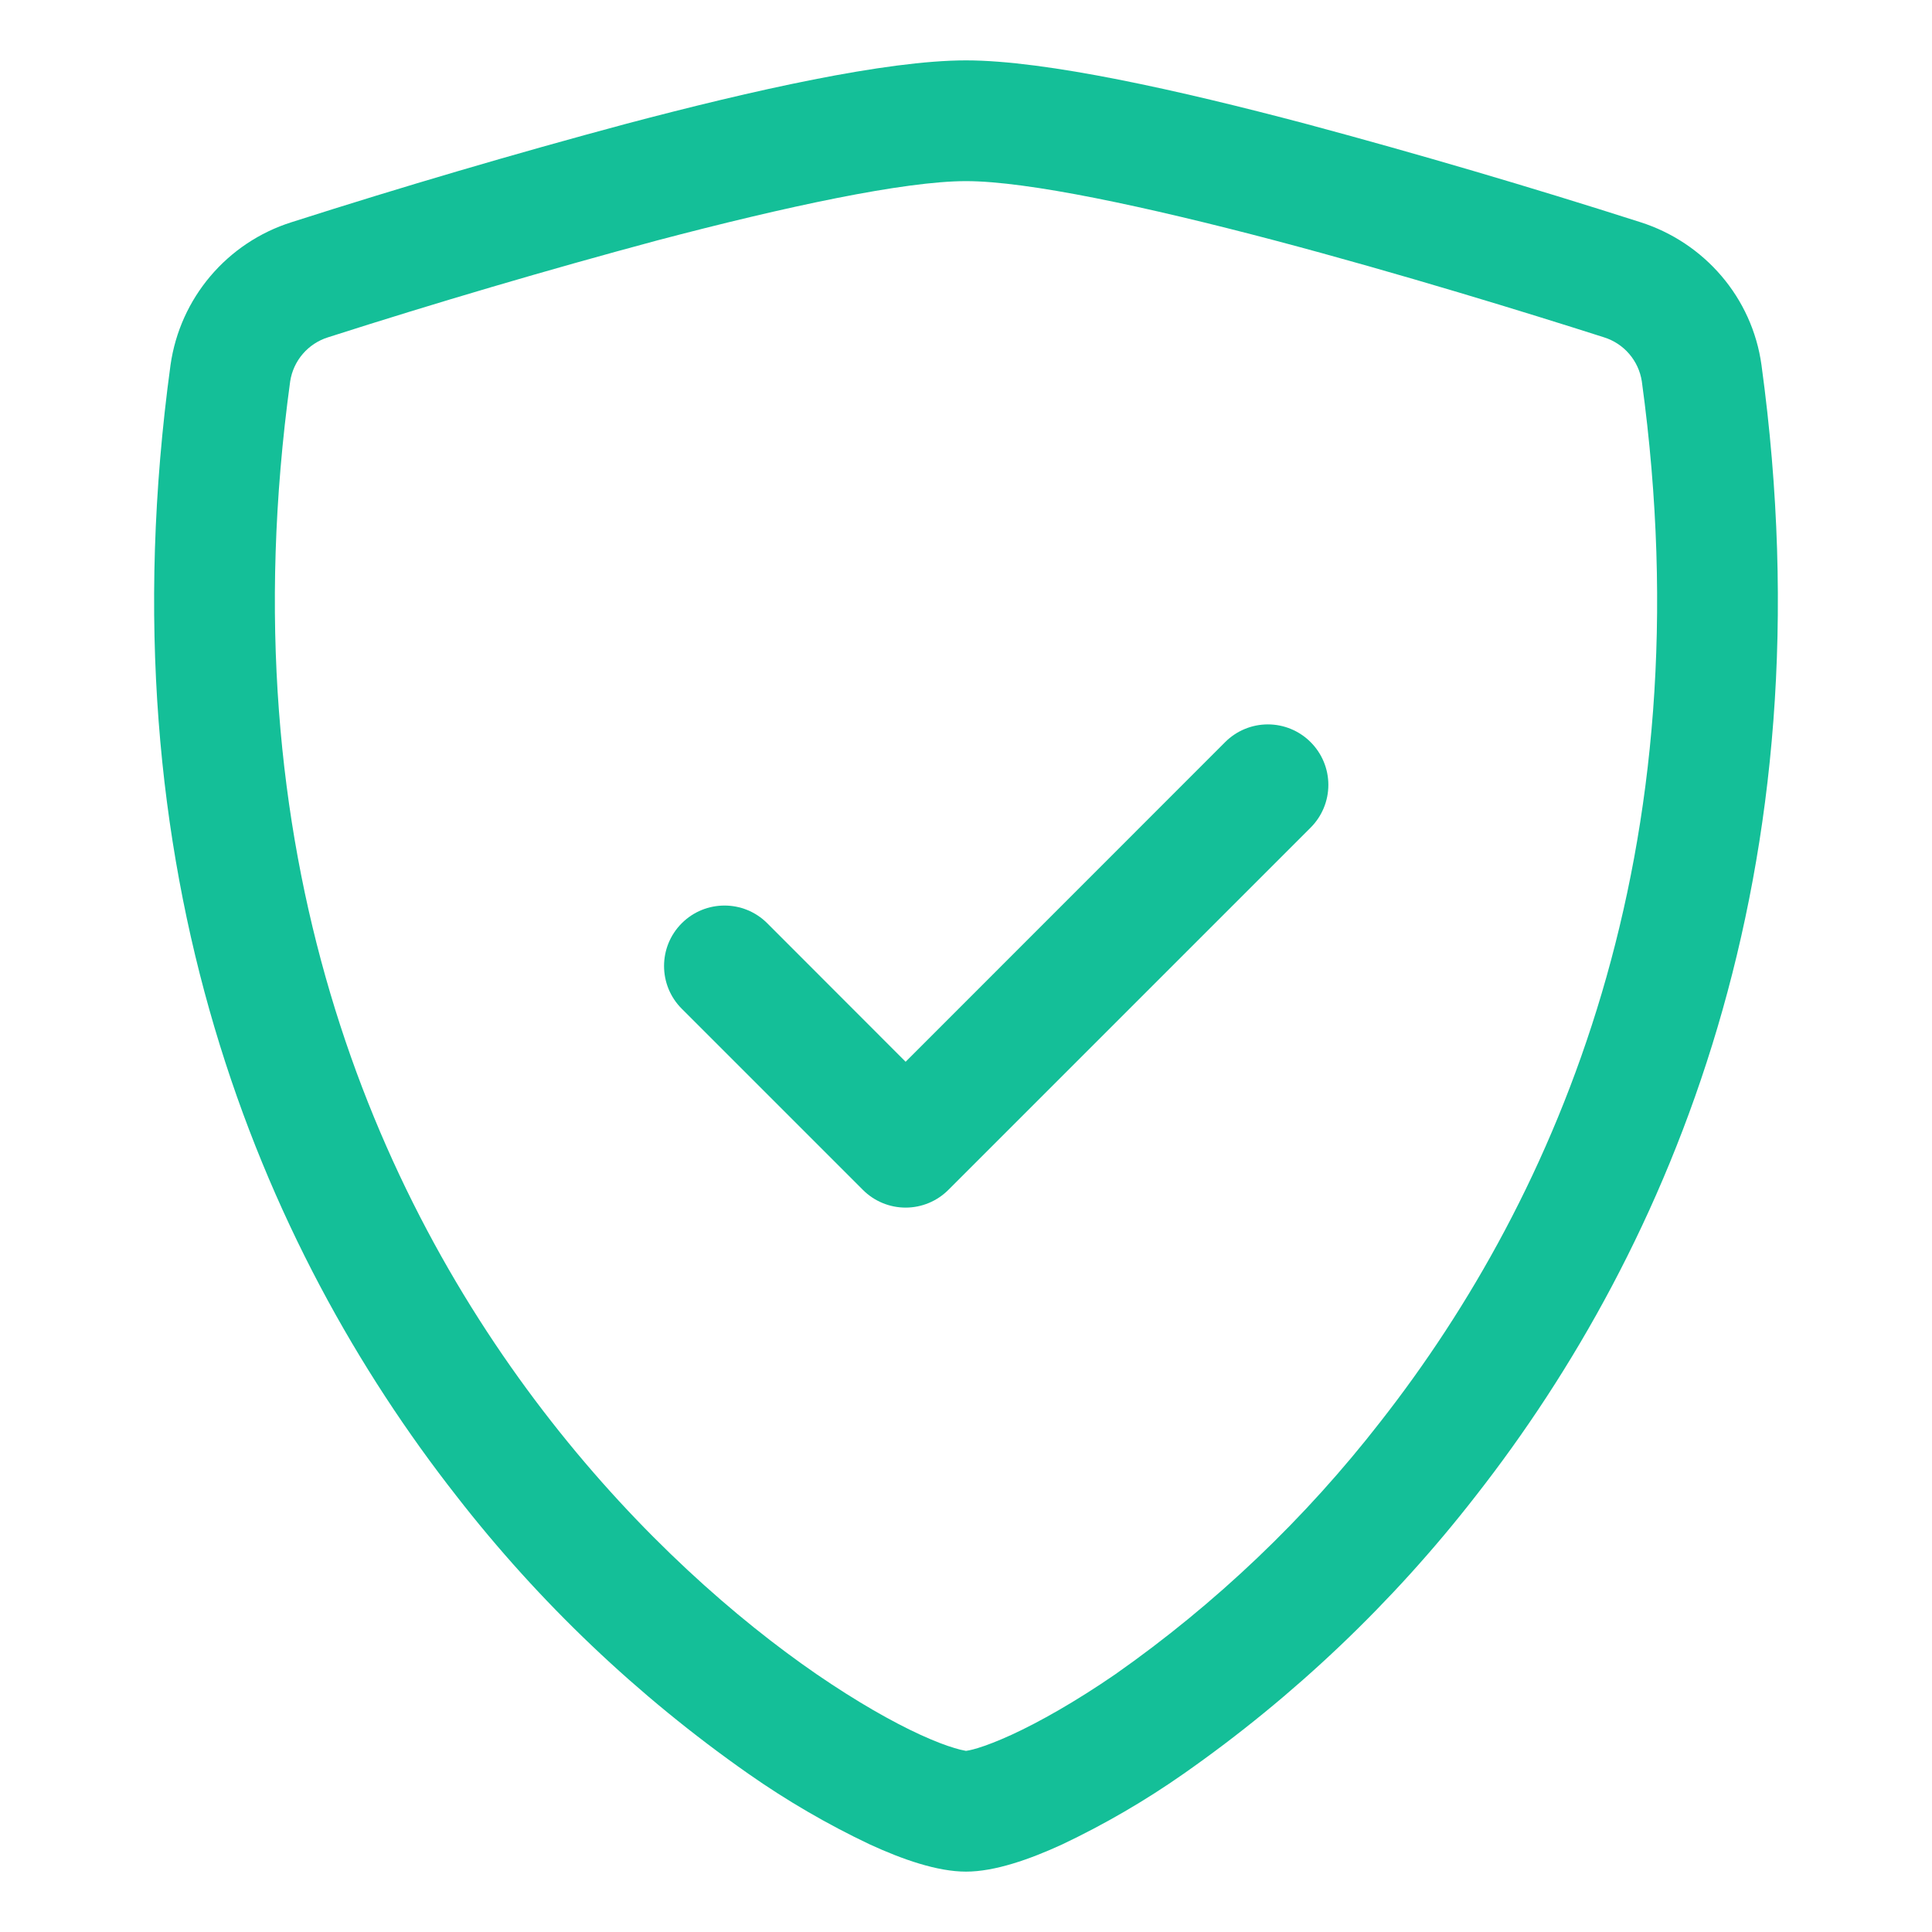
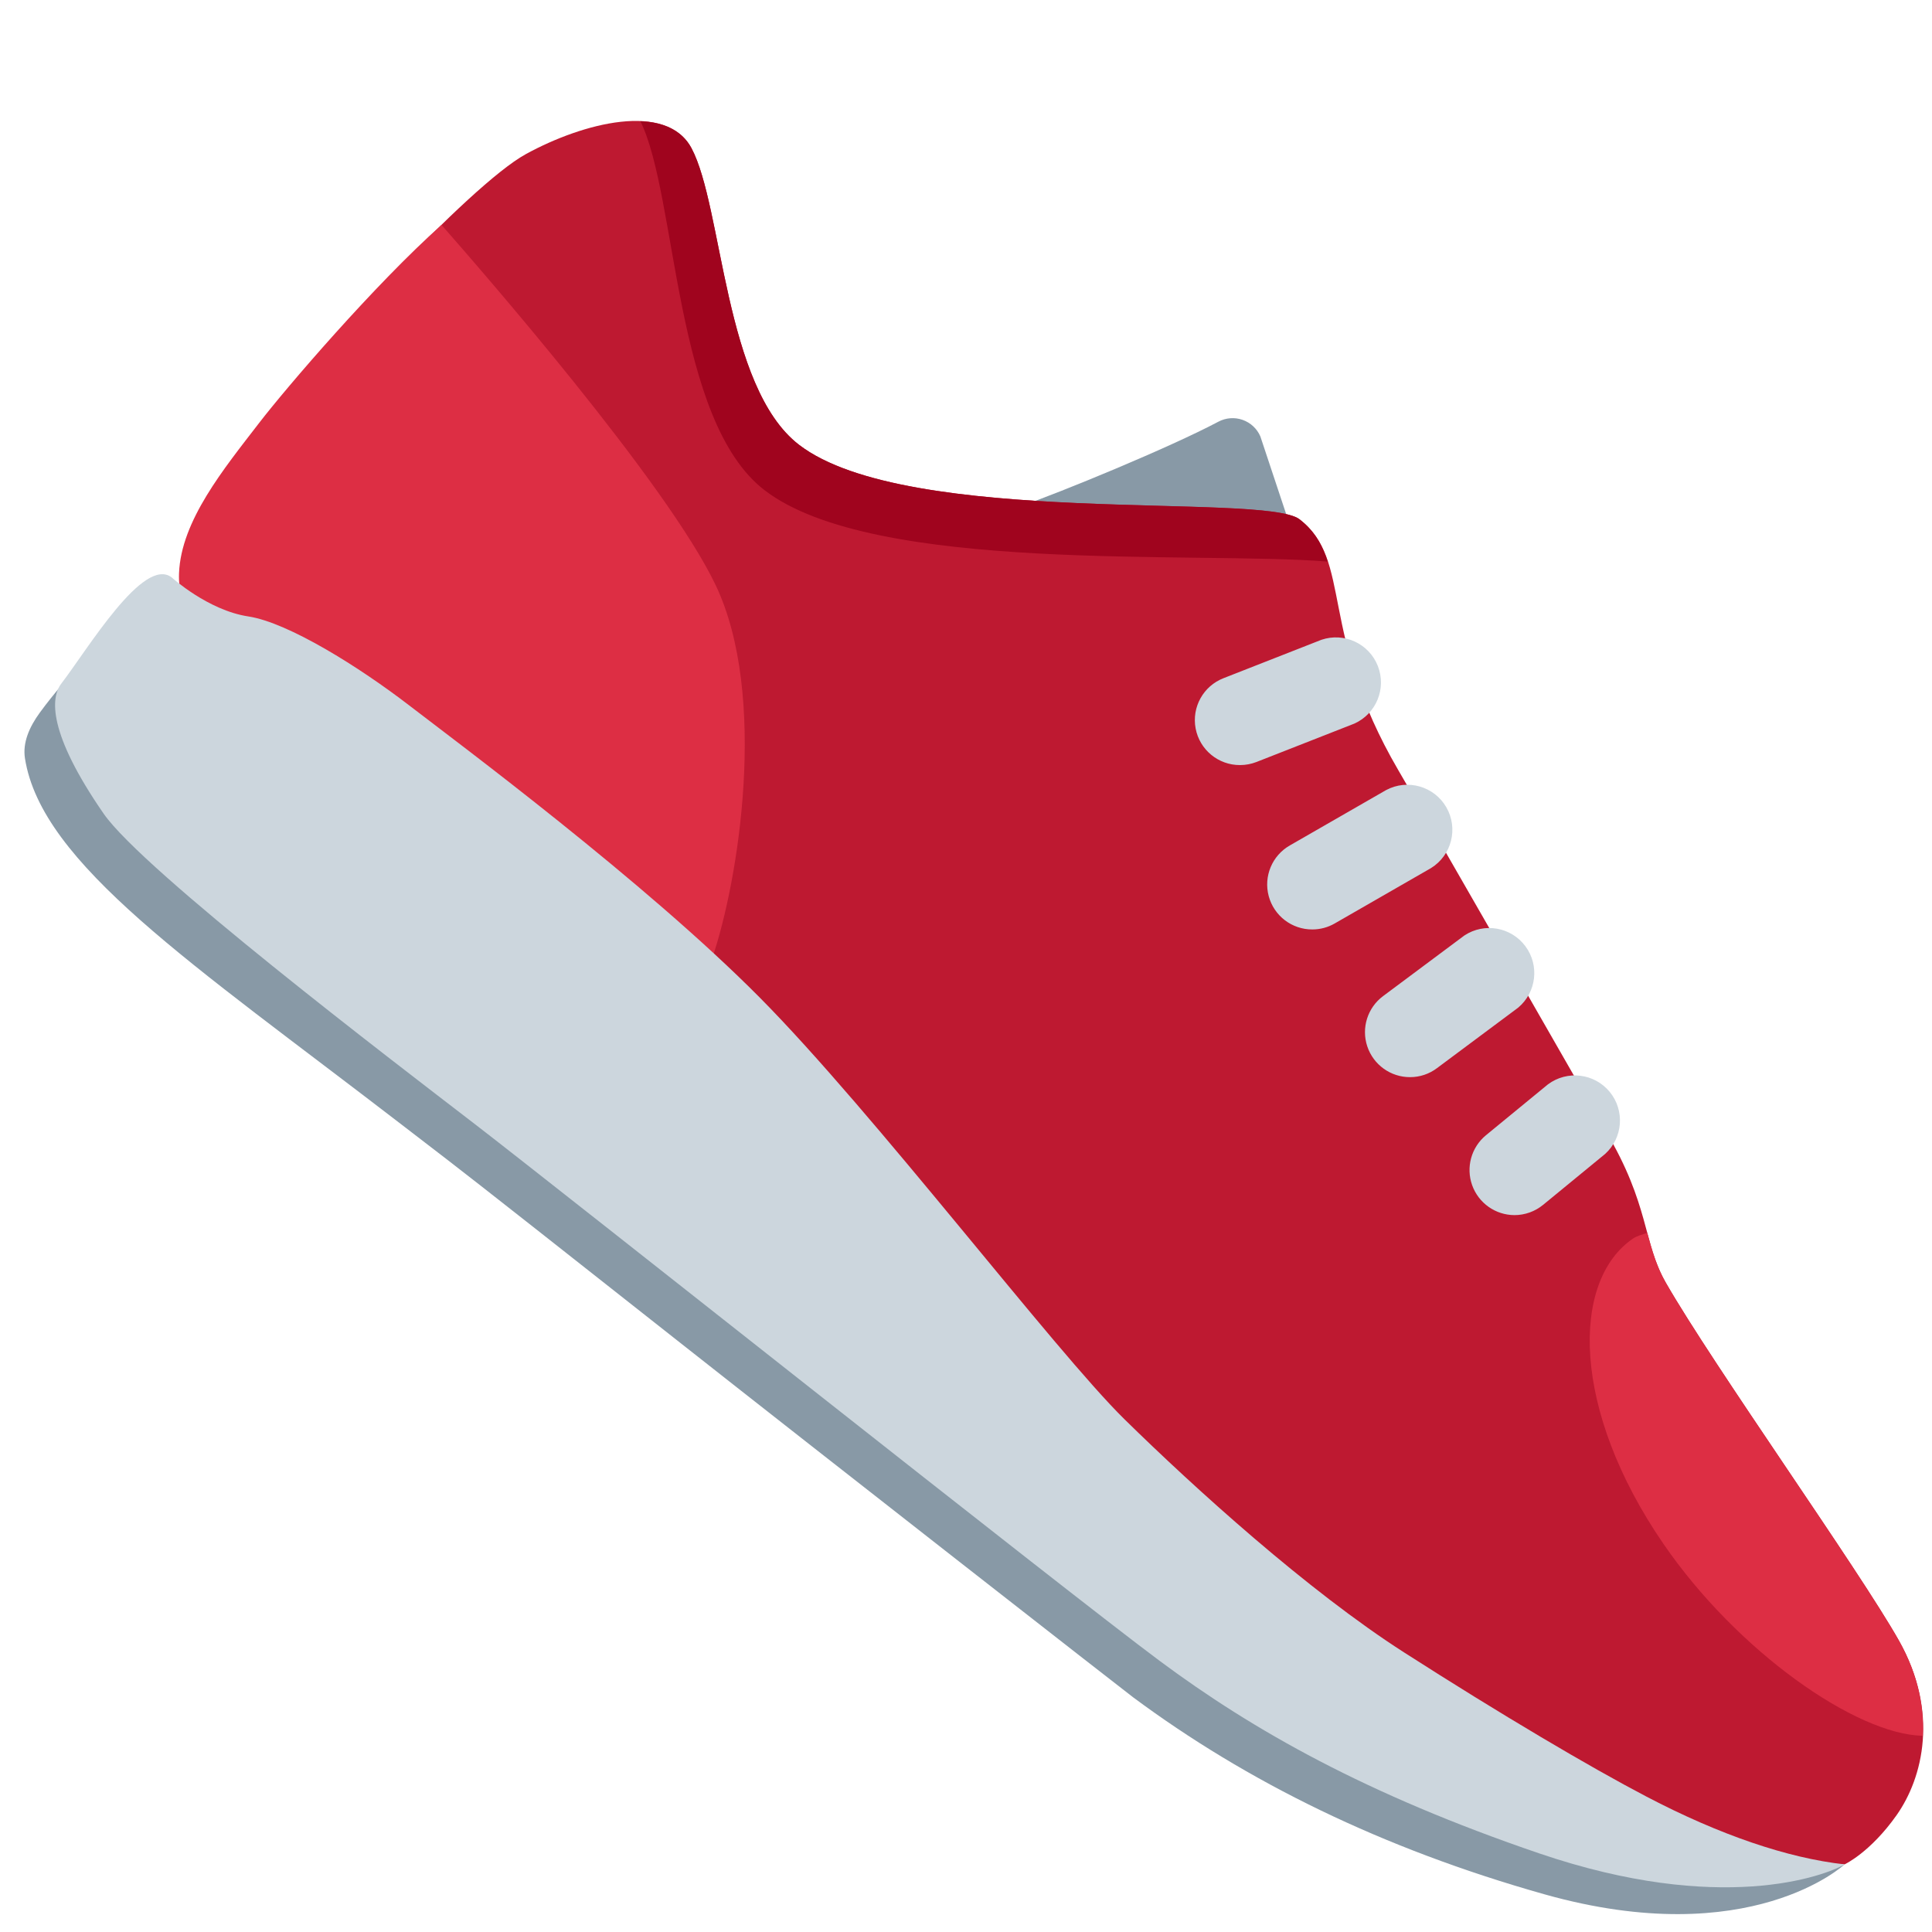
- <svg xmlns="http://www.w3.org/2000/svg" version="1.1" width="1em" height="1em">
-   <svg width="1em" height="1em" viewBox="0 0 16 16" class="bi bi-shield-check" fill="#14bf98">
-     <path fill-rule="evenodd" d="M5.443 1.991a60.17 60.17 0 0 0-2.725.802.454.454 0 0 0-.315.366C1.87 7.056 3.1 9.9 4.567 11.773c.736.94 1.533 1.636 2.197 2.093.333.228.626.394.857.5.116.053.21.089.282.11A.73.73 0 0 0 8 14.5c.007-.001.038-.005.097-.023.072-.022.166-.058.282-.111.23-.106.525-.272.857-.5a10.197 10.197 0 0 0 2.197-2.093C12.9 9.9 14.13 7.056 13.597 3.159a.454.454 0 0 0-.315-.366c-.626-.2-1.682-.526-2.725-.802C9.491 1.71 8.51 1.5 8 1.5c-.51 0-1.49.21-2.557.491zm-.256-.966C6.23.749 7.337.5 8 .5c.662 0 1.77.249 2.813.525a61.09 61.09 0 0 1 2.772.815c.528.168.926.623 1.003 1.184.573 4.197-.756 7.307-2.367 9.365a11.191 11.191 0 0 1-2.418 2.3 6.942 6.942 0 0 1-1.007.586c-.27.124-.558.225-.796.225s-.526-.101-.796-.225a6.908 6.908 0 0 1-1.007-.586 11.192 11.192 0 0 1-2.417-2.3C2.167 10.331.839 7.221 1.412 3.024A1.454 1.454 0 0 1 2.415 1.84a61.11 61.11 0 0 1 2.772-.815z" />
-     <path fill-rule="evenodd" d="M10.854 6.146a.5.5 0 0 1 0 .708l-3 3a.5.5 0 0 1-.708 0l-1.5-1.5a.5.5 0 1 1 .708-.708L7.5 8.793l2.646-2.647a.5.5 0 0 1 .708 0z" />
-   </svg>
-   <style>@media (prefers-color-scheme: light) { :root { filter: none; } }
- @media (prefers-color-scheme: dark) { :root { filter: contrast(0.833) brightness(1.7); } }
- </style>
+ <svg xmlns="http://www.w3.org/2000/svg" width="800px" height="800px" viewBox="0 0 36 36" aria-hidden="true" role="img" class="iconify iconify--twemoji" preserveAspectRatio="xMidYMid meet">
+   <path fill="#8899A6" d="M24.161 10.166l-.676-2.034a.564.564 0 0 0-.781-.275c-.918.487-2.944 1.318-3.684 1.575c1.419.505 3.499 1.503 4.511 1.396c.384-.04.787-.308.63-.662zm10.21 24.574c-.399.225-6.509 1.692-18.621-8.906C12.083 22.625 1.2 12.879 1.341 12.547c0 0-.329.36-.602.736c-.197.271-.319.559-.274.848c.31 1.967 3.112 3.819 6.962 6.781l.549.422l.363.279c.588.452 2.316 1.815 4.329 3.403c2.753 2.171 8.284 6.49 8.445 6.61c2.12 1.574 4.635 2.817 7.667 3.672c3.838 1.081 5.591-.558 5.591-.558z" />
+   <path fill="#BE1931" d="M34.371 34.74s.477-.219.97-.918c.493-.699.79-1.924.045-3.248c-.745-1.323-3.456-5.121-4.345-6.671c-.433-.755-.297-1.447-1.125-2.835c0 0-3.164-5.523-3.864-6.723c-1.497-2.567-.84-3.902-1.837-4.668c-.665-.511-7.306.166-9.327-1.389c-1.397-1.074-1.418-4.428-2.003-5.526c-.466-.875-2.02-.475-3.087.11S5.825 6.661 5.123 7.574s-1.601 1.909-1.679 2.928l-.079 1.018S19.226 26.67 23.74 29.726c7.697 5.211 10.631 5.014 10.631 5.014z" />
+   <path fill="#A0041E" d="M24.74 10.464c-.103-.314-.249-.575-.525-.788c-.665-.511-7.306.167-9.327-1.389c-1.397-1.074-1.418-4.429-2.003-5.526c-.182-.341-.532-.485-.952-.502c.69 1.4.621 5.574 2.312 6.874c2.038 1.569 8.016 1.133 10.495 1.331z" />
+   <path fill="#DD2E44" d="M13.265 17.873c.505-1.472 1.044-4.915.074-6.962c-.909-1.917-4.441-5.955-5.112-6.72C6.987 5.296 5.33 7.229 4.83 7.879c-.66.858-1.455 1.822-1.494 2.801c-.014.352.087.51.087.51s9.822 6.741 9.842 6.683z" />
+   <path fill="#CCD6DD" d="M23.107 14.256a.838.838 0 0 1-.306-1.62l1.823-.715a.84.84 0 0 1 .613 1.562l-1.823.715a.848.848 0 0 1-.307.058zm1.347 3.063a.838.838 0 0 1-.419-1.566l1.793-1.031a.839.839 0 0 1 .836 1.454l-1.793 1.031a.832.832 0 0 1-.417.112zm1.821 2.752a.838.838 0 0 1-.502-1.511l1.514-1.129a.84.84 0 0 1 1.002 1.345l-1.514 1.128a.828.828 0 0 1-.5.167zm1.945 2.571a.84.84 0 0 1-.532-1.488l1.155-.948a.84.84 0 0 1 1.065 1.297l-1.155.948a.842.842 0 0 1-.533.191zM3.2 10.76s.675.612 1.425.726c.75.114 2.079.95 2.993 1.653c.914.703 4.399 3.292 6.534 5.444s5.495 6.58 6.801 7.863c1.306 1.282 3.413 3.193 5.214 4.347s3.455 2.131 4.516 2.686c1.368.716 2.632 1.144 3.688 1.261c-.368.216-2.313.946-5.69-.205c-3.228-1.101-5.332-2.294-7.071-3.586c-1.739-1.292-11.208-8.808-12.759-10.001c-1.551-1.193-6.188-4.728-6.92-5.787c-1.04-1.504-.99-2.162-.788-2.424c.492-.641 1.531-2.382 2.057-1.977z" />
+   <path fill="#DD2E44" d="M35.386 30.574c-.745-1.323-3.456-5.121-4.345-6.671c-.174-.304-.257-.599-.347-.931c-.091.034-.189.054-.269.109c-1.154.792-1.148 3.185.571 5.687c1.378 2.006 3.59 3.552 4.832 3.576c.026-.538-.088-1.142-.442-1.77z" />
</svg>
